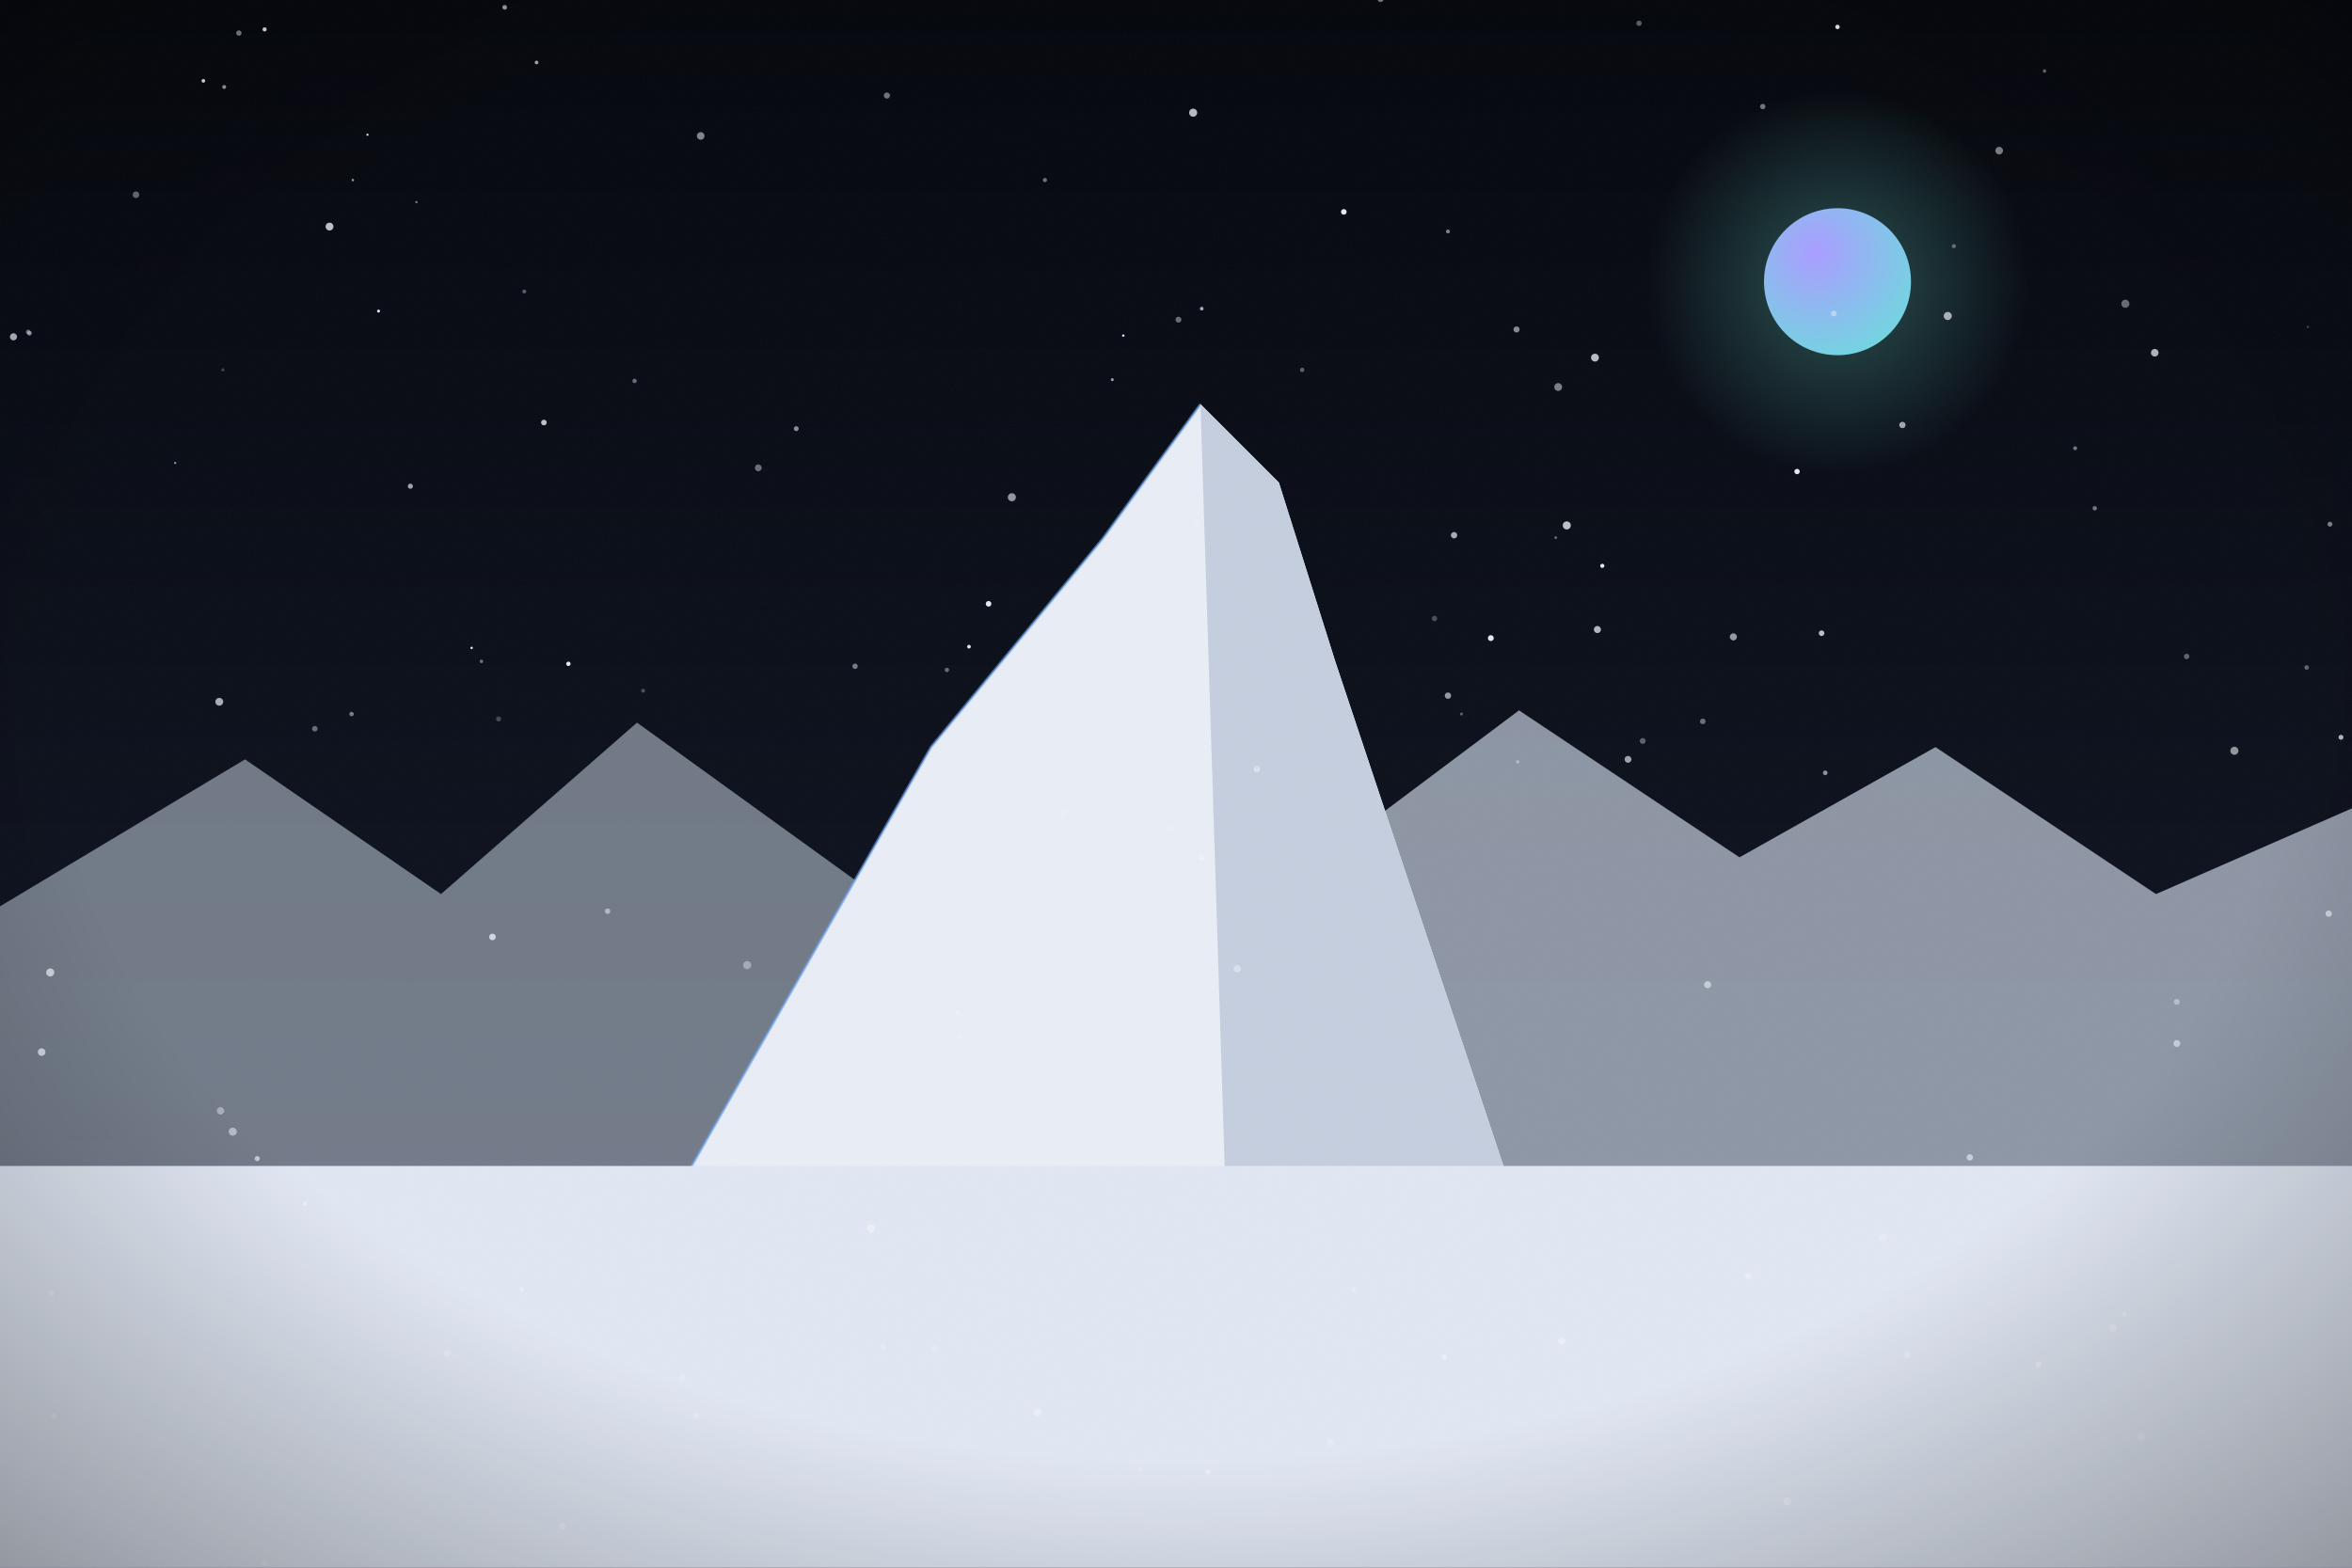
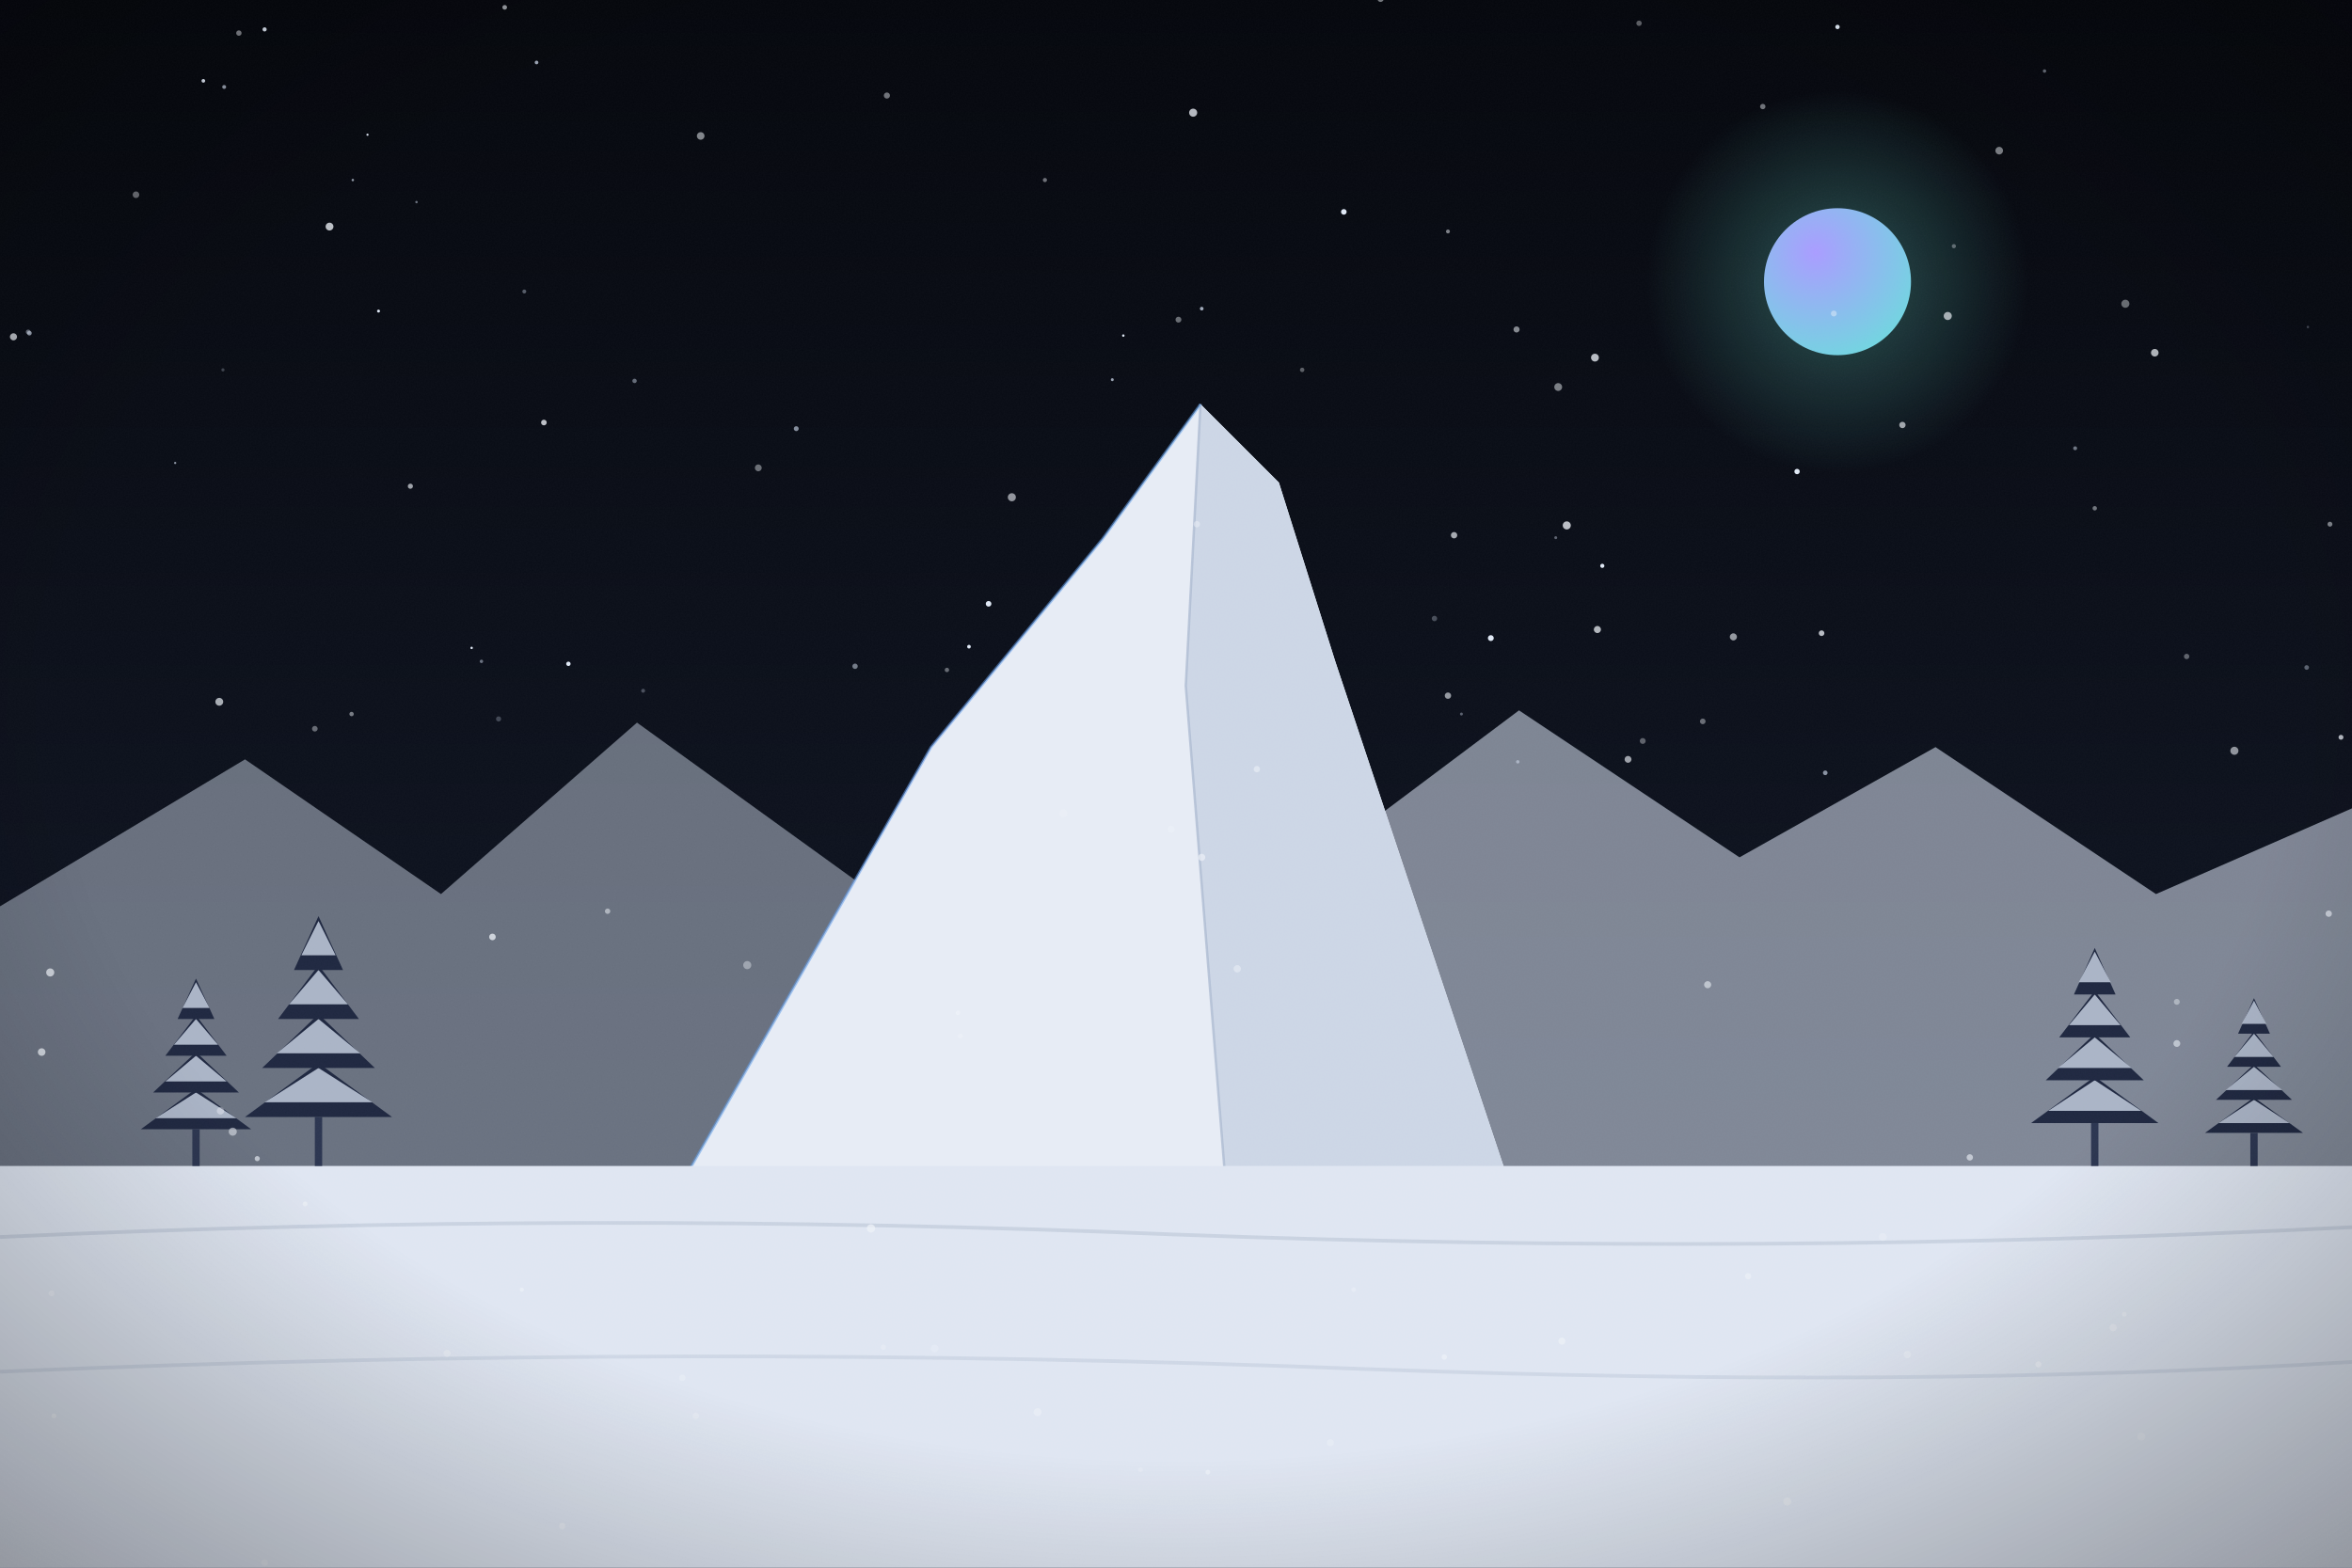
<svg xmlns="http://www.w3.org/2000/svg" viewBox="0 0 1920 1280" width="1920" height="1280">
  <defs>
    <linearGradient id="sky" x1="0" y1="0" x2="0" y2="1">
      <stop offset="0" stop-color="#04060c" />
      <stop offset="1" stop-color="#131a2b" />
    </linearGradient>
    <linearGradient id="acc" x1="0" y1="0" x2="1" y2="1">
      <stop offset="0" stop-color="#7c5cff" />
      <stop offset="1" stop-color="#43e0d0" />
    </linearGradient>
    <linearGradient id="accv" x1="0" y1="0" x2="0" y2="1">
      <stop offset="0" stop-color="#7c5cff" />
      <stop offset="1" stop-color="#43e0d0" />
    </linearGradient>
    <radialGradient id="mgrad" cx="0.35" cy="0.3" r="1">
      <stop offset="0" stop-color="#a99cff" />
      <stop offset="1" stop-color="#5fe6d6" />
    </radialGradient>
    <radialGradient id="halo" cx="0.5" cy="0.5" r="0.5">
      <stop offset="0" stop-color="rgba(103,220,205,.34)" />
      <stop offset="1" stop-color="rgba(103,220,205,0)" />
    </radialGradient>
    <radialGradient id="vig" cx="0.5" cy="0.46" r="0.85">
      <stop offset="0.55" stop-color="rgba(0,0,0,0)" />
      <stop offset="1" stop-color="rgba(0,0,4,.5)" />
    </radialGradient>
    <linearGradient id="wgrad" x1="0" y1="0" x2="0" y2="1">
      <stop offset="0" stop-color="#0b111e" />
      <stop offset="1" stop-color="#070a12" />
    </linearGradient>
    <filter id="soft" x="-40%" y="-40%" width="180%" height="180%">
      <feGaussianBlur stdDeviation="7" />
    </filter>
    <filter id="soft2" x="-60%" y="-60%" width="220%" height="220%">
      <feGaussianBlur stdDeviation="16" />
    </filter>
    <filter id="grain">
      <feTurbulence type="fractalNoise" baseFrequency="0.8" numOctaves="2" stitchTiles="stitch" />
      <feColorMatrix type="matrix" values="0 0 0 0 1 0 0 0 0 1 0 0 0 0 1 0 0 0 0.05 0" />
      <feComposite operator="over" in2="SourceGraphic" />
    </filter>
  </defs>
  <style>
@keyframes tw{0%,100%{opacity:.1}50%{opacity:1}}
.tw{animation:tw 3.4s ease-in-out infinite}
.tw.d1{animation-delay:.6s}.tw.d2{animation-delay:1.2s}.tw.d3{animation-delay:1.9s}.tw.d4{animation-delay:2.6s}.tw.d5{animation-delay:3.1s}
@keyframes shoot{0%,84%{opacity:0;transform:translate(0,0)}86%{opacity:1}96%{opacity:0;transform:translate(-620px,320px)}100%{opacity:0}}
.shoot{animation:shoot 12s linear infinite}
.shoot.s2{animation-duration:19s;animation-delay:7s}
@keyframes bob{0%,100%{transform:translateY(0px) rotate(-1.2deg)}50%{transform:translateY(9px) rotate(1.4deg)}}
.bob{animation:bob 5.6s ease-in-out infinite;transform-box:fill-box;transform-origin:center}
.bob.b2{animation-duration:7.2s;animation-delay:1.1s}
@keyframes shim{0%,100%{opacity:.22}50%{opacity:.75}}
.shim{animation:shim 4.4s ease-in-out infinite}
.shim.d1{animation-delay:1.4s}.shim.d2{animation-delay:2.7s}.shim.d3{animation-delay:3.6s}
@keyframes flick{0%,91%,100%{opacity:.9}93%{opacity:.25}95%{opacity:.85}}
.flick{animation:flick 8s linear infinite}.flick.f2{animation-delay:3.5s}
@keyframes spin{from{transform:rotate(0deg)}to{transform:rotate(360deg)}}
.wheel{animation:spin 80s linear infinite;transform-box:fill-box;transform-origin:center}
@keyframes aur{0%,100%{opacity:.34;transform:skewX(0deg)}50%{opacity:.72;transform:skewX(-4deg)}}
.aur{animation:aur 9s ease-in-out infinite;transform-box:fill-box;transform-origin:bottom}
.aur.a2{animation-duration:13s;animation-delay:2.5s}
@keyframes fall{from{transform:translateY(-140px)}to{transform:translateY(150px)}}
.fall{animation:fall 9s linear infinite}.fall.f2{animation-duration:13s;animation-delay:2s}.fall.f3{animation-duration:11s;animation-delay:5s}
@keyframes sway{0%,100%{transform:rotate(-1.4deg)}50%{transform:rotate(1.4deg)}}
.sway{animation:sway 7s ease-in-out infinite;transform-box:fill-box;transform-origin:bottom center}

@media (prefers-reduced-motion:reduce){*{animation:none!important}}
</style>
  <rect width="1920" height="1280" fill="url(#sky)" />
  <circle cx="698" cy="544" r="2.2" fill="#c9d4e6" opacity="0.54" />
  <circle cx="340" cy="165" r="1.0" fill="#c9d4e6" opacity="0.51" />
  <circle cx="1694" cy="366" r="1.6" fill="#c9d4e6" opacity="0.52" />
  <circle cx="1500" cy="22" r="1.8" fill="#dfe8f5" class="tw d5" />
  <circle cx="309" cy="254" r="1.2" fill="#dfe8f5" class="tw d1" />
  <circle cx="1171" cy="505" r="2.2" fill="#c9d4e6" opacity="0.32" />
  <circle cx="300" cy="110" r="0.9" fill="#dfe8f5" class="tw" />
  <circle cx="1884" cy="267" r="1.0" fill="#c9d4e6" opacity="0.30" />
  <circle cx="23" cy="271" r="1.9" fill="#c9d4e6" opacity="0.49" />
  <circle cx="407" cy="587" r="2.1" fill="#c9d4e6" opacity="0.28" />
  <circle cx="1883" cy="545" r="1.9" fill="#c9d4e6" opacity="0.42" />
  <circle cx="650" cy="350" r="2.0" fill="#c9d4e6" opacity="0.64" />
  <circle cx="1239" cy="622" r="1.4" fill="#c9d4e6" opacity="0.62" />
  <circle cx="1193" cy="583" r="1.2" fill="#c9d4e6" opacity="0.41" />
  <circle cx="24" cy="272" r="1.9" fill="#c9d4e6" opacity="0.72" />
  <circle cx="428" cy="238" r="1.6" fill="#c9d4e6" opacity="0.40" />
  <circle cx="518" cy="311" r="1.8" fill="#c9d4e6" opacity="0.47" />
  <circle cx="791" cy="528" r="1.5" fill="#dfe8f5" class="tw" />
  <circle cx="143" cy="378" r="0.9" fill="#c9d4e6" opacity="0.69" />
  <circle cx="908" cy="310" r="1.2" fill="#c9d4e6" opacity="0.74" />
  <circle cx="393" cy="540" r="1.4" fill="#c9d4e6" opacity="0.49" />
  <circle cx="1097" cy="173" r="2.3" fill="#dfe8f5" class="tw d1" />
  <circle cx="182" cy="302" r="1.3" fill="#c9d4e6" opacity="0.27" />
  <circle cx="807" cy="493" r="2.3" fill="#dfe8f5" class="tw d5" />
  <circle cx="1308" cy="462" r="1.7" fill="#dfe8f5" class="tw d5" />
  <circle cx="1490" cy="631" r="1.9" fill="#c9d4e6" opacity="0.66" />
  <circle cx="216" cy="24" r="1.7" fill="#dfe8f5" class="tw d2" />
  <circle cx="288" cy="147" r="1.0" fill="#c9d4e6" opacity="0.72" />
  <circle cx="917" cy="274" r="1.0" fill="#dfe8f5" class="tw d1" />
  <circle cx="1270" cy="439" r="1.2" fill="#c9d4e6" opacity="0.43" />
  <circle cx="438" cy="51" r="1.5" fill="#c9d4e6" opacity="0.78" />
  <circle cx="166" cy="66" r="1.5" fill="#dfe8f5" class="tw d5" />
  <circle cx="1467" cy="385" r="2.2" fill="#dfe8f5" class="tw d2" />
  <circle cx="1217" cy="521" r="2.4" fill="#dfe8f5" class="tw" />
  <circle cx="385" cy="529" r="1.0" fill="#dfe8f5" class="tw d4" />
  <circle cx="981" cy="252" r="1.5" fill="#c9d4e6" opacity="0.79" />
  <circle cx="1669" cy="58" r="1.4" fill="#c9d4e6" opacity="0.49" />
  <circle cx="183" cy="71" r="1.6" fill="#c9d4e6" opacity="0.74" />
  <circle cx="525" cy="564" r="1.6" fill="#c9d4e6" opacity="0.32" />
  <circle cx="464" cy="542" r="1.8" fill="#dfe8f5" class="tw d2" />
  <circle cx="1500" cy="230" r="156" fill="url(#halo)" />
  <circle cx="1500" cy="230" r="60" fill="url(#mgrad)" />
-   <path d="M0,960 L0,740 L200,620 L360,730 L520,590 L700,720 L860,660 L1000,960 Z" fill="#c3cddd" opacity=".55" />
-   <path d="M900,960 L1080,700 L1240,580 L1420,700 L1580,610 L1760,730 L1920,660 L1920,960 Z" fill="#c3cddd" opacity=".7" />
+   <path d="M0,960 L0,740 L200,620 L360,730 L520,590 L700,720 L860,660 L1000,960 Z" fill="#c3cddd" opacity=".5" />
+   <path d="M900,960 L1080,700 L1240,580 L1420,700 L1580,610 L1760,730 L1920,660 L1920,960 Z" fill="#c3cddd" opacity=".62" />
  <path d="M560,960 L760,610 L900,440 L980,330 L1044,394 L1090,540 L1230,960 Z" fill="#e7ecf5" />
-   <path d="M560,960 L760,610 L900,440 L980,330" fill="none" stroke="url(#acc)" stroke-width="2.2" opacity=".6" />
-   <path d="M980,330 L1044,394 L1090,540 L1230,960 L1000,960 Z" fill="#c3cddd" />
+   <path d="M980,330 L1044,394 L1090,540 L1230,960 L1000,960 L968,560 Z" fill="#ccd6e6" />
+   <path d="M980,330 L968,560 L1000,960" fill="none" stroke="#aebbd2" stroke-width="2" opacity=".8" />
+   <path d="M560,960 L760,610 L900,440 L980,330" fill="none" stroke="url(#acc)" stroke-width="2.2" opacity=".55" />
  <rect x="0" y="952" width="1920" height="328" fill="#dfe6f2" />
-   <line x1="0" y1="952" x2="1920" y2="952" stroke="url(#acc)" stroke-width="2" opacity=".35" />
+   <path d="M0,1010 Q480,988 960,1008 Q1440,1026 1920,1002" fill="none" stroke="#c3cddd" stroke-width="3" opacity=".8" />
+   <path d="M0,1120 Q560,1096 1120,1118 Q1560,1134 1920,1112" fill="none" stroke="#c3cddd" stroke-width="3" opacity=".6" />
+   <line x1="0" y1="952" x2="1920" y2="952" stroke="url(#acc)" stroke-width="2" opacity=".3" />
+   <g>
+     <line x1="160" y1="952" x2="160" y2="922" stroke="#2b3550" stroke-width="6" />
+     <path d="M115,922 L160,889 L205,922 Z" fill="#1e2740" />
+     <path d="M127,913 L160,892 L193,913 Z" fill="#c3cddd" opacity=".85" />
+     <path d="M125,892 L160,859 L195,892 Z" fill="#1e2740" />
+     <path d="M135,883 L160,862 L185,883 Z" fill="#c3cddd" opacity=".85" />
+     <path d="M135,862 L160,829 L185,862 Z" fill="#1e2740" />
+     <path d="M142,853 L160,832 L178,853 Z" fill="#c3cddd" opacity=".85" />
+     <path d="M145,832 L160,799 L175,832 Z" fill="#1e2740" />
+     <path d="M149,823 L160,802 L171,823 Z" fill="#c3cddd" opacity=".85" />
+   </g>
+   <g>
+     <line x1="260" y1="952" x2="260" y2="912" stroke="#2b3550" stroke-width="6" />
+     <path d="M200,912 L260,868 L320,912 Z" fill="#1e2740" />
+     <path d="M216,900 L260,872 L304,900 Z" fill="#c3cddd" opacity=".85" />
+     <path d="M214,872 L260,828 L306,872 Z" fill="#1e2740" />
+     <path d="M226,860 L260,832 L294,860 Z" fill="#c3cddd" opacity=".85" />
+     <path d="M227,832 L260,788 L293,832 Z" fill="#1e2740" />
+     <path d="M236,820 L260,792 L284,820 Z" fill="#c3cddd" opacity=".85" />
+     <path d="M240,792 L260,748 L280,792 Z" fill="#1e2740" />
+     <path d="M246,780 L260,752 L274,780 Z" fill="#c3cddd" opacity=".85" />
+   </g>
+   <g>
+     <line x1="1710" y1="952" x2="1710" y2="917" stroke="#2b3550" stroke-width="6" />
+     <path d="M1658,917 L1710,879 L1762,917 Z" fill="#1e2740" />
+     <path d="M1672,907 L1710,882 L1748,907 Z" fill="#c3cddd" opacity=".85" />
+     <path d="M1670,882 L1710,844 L1750,882 Z" fill="#1e2740" />
+     <path d="M1680,872 L1710,847 L1740,872 Z" fill="#c3cddd" opacity=".85" />
+     <path d="M1681,847 L1710,809 L1739,847 Z" fill="#1e2740" />
+     <path d="M1689,837 L1710,812 L1731,837 Z" fill="#c3cddd" opacity=".85" />
+     <path d="M1693,812 L1710,774 L1727,812 Z" fill="#1e2740" />
+     <path d="M1697,802 L1710,777 L1723,802 Z" fill="#c3cddd" opacity=".85" />
+   </g>
+   <g>
+     <line x1="1840" y1="952" x2="1840" y2="925" stroke="#2b3550" stroke-width="6" />
+     <path d="M1800,925 L1840,896 L1880,925 Z" fill="#1e2740" />
+     <path d="M1811,917 L1840,898 L1869,917 Z" fill="#c3cddd" opacity=".85" />
+     <path d="M1809,898 L1840,869 L1871,898 Z" fill="#1e2740" />
+     <path d="M1817,890 L1840,871 L1863,890 Z" fill="#c3cddd" opacity=".85" />
+     <path d="M1818,871 L1840,842 L1862,871 Z" fill="#1e2740" />
+     <path d="M1824,863 L1840,844 L1856,863 Z" fill="#c3cddd" opacity=".85" />
+     <path d="M1827,844 L1840,815 L1853,844 Z" fill="#1e2740" />
+     <path d="M1830,836 L1840,817 L1850,836 Z" fill="#c3cddd" opacity=".85" />
+   </g>
  <g class="fall">
    <circle cx="195" cy="27" r="2.2" fill="#eef2f8" opacity="0.53" />
    <circle cx="1710" cy="415" r="1.8" fill="#eef2f8" opacity="0.45" />
    <circle cx="287" cy="583" r="1.8" fill="#eef2f8" opacity="0.47" />
    <circle cx="1105" cy="1053" r="1.9" fill="#eef2f8" opacity="0.46" />
    <circle cx="1553" cy="347" r="2.6" fill="#eef2f8" opacity="0.65" />
    <circle cx="444" cy="345" r="2.3" fill="#eef2f8" opacity="0.78" />
    <circle cx="1595" cy="201" r="1.7" fill="#eef2f8" opacity="0.35" />
    <circle cx="1824" cy="613" r="3.3" fill="#eef2f8" opacity="0.58" />
    <circle cx="986" cy="1202" r="1.9" fill="#eef2f8" opacity="0.75" />
    <circle cx="956" cy="677" r="2.8" fill="#eef2f8" opacity="0.47" />
    <circle cx="34" cy="859" r="3.1" fill="#eef2f8" opacity="0.76" />
    <circle cx="1439" cy="87" r="2.2" fill="#eef2f8" opacity="0.45" />
    <circle cx="44" cy="1156" r="2.0" fill="#eef2f8" opacity="0.74" />
    <circle cx="1608" cy="945" r="2.6" fill="#eef2f8" opacity="0.60" />
    <circle cx="335" cy="397" r="2.1" fill="#eef2f8" opacity="0.65" />
    <circle cx="1304" cy="514" r="2.9" fill="#eef2f8" opacity="0.73" />
    <circle cx="981" cy="700" r="2.9" fill="#eef2f8" opacity="0.67" />
    <circle cx="1182" cy="568" r="2.6" fill="#eef2f8" opacity="0.60" />
    <circle cx="249" cy="983" r="2.0" fill="#eef2f8" opacity="0.72" />
    <circle cx="412" cy="6" r="1.9" fill="#eef2f8" opacity="0.64" />
    <circle cx="190" cy="924" r="3.3" fill="#eef2f8" opacity="0.53" />
    <circle cx="1127" cy="-1" r="2.6" fill="#eef2f8" opacity="0.47" />
    <circle cx="1911" cy="602" r="2.0" fill="#eef2f8" opacity="0.75" />
    <circle cx="962" cy="261" r="2.4" fill="#eef2f8" opacity="0.42" />
    <circle cx="782" cy="827" r="1.8" fill="#eef2f8" opacity="0.76" />
    <circle cx="853" cy="147" r="1.7" fill="#eef2f8" opacity="0.44" />
    <circle cx="1777" cy="818" r="2.4" fill="#eef2f8" opacity="0.42" />
    <circle cx="459" cy="1246" r="2.6" fill="#eef2f8" opacity="0.60" />
    <circle cx="216" cy="1276" r="2.8" fill="#eef2f8" opacity="0.43" />
    <circle cx="1632" cy="123" r="3.1" fill="#eef2f8" opacity="0.51" />
    <circle cx="784" cy="846" r="2.1" fill="#eef2f8" opacity="0.58" />
    <circle cx="273" cy="-73" r="1.8" fill="#eef2f8" opacity="0.37" />
    <circle cx="1601" cy="-78" r="2.6" fill="#eef2f8" opacity="0.41" />
    <circle cx="789" cy="-60" r="3.3" fill="#eef2f8" opacity="0.49" />
  </g>
  <g class="fall f2">
    <circle cx="1026" cy="628" r="2.6" fill="#eef2f8" opacity="0.55" />
    <circle cx="11" cy="275" r="2.9" fill="#eef2f8" opacity="0.75" />
    <circle cx="217" cy="-9" r="2.2" fill="#eef2f8" opacity="0.58" />
    <circle cx="724" cy="78" r="2.5" fill="#eef2f8" opacity="0.45" />
    <circle cx="1459" cy="1226" r="3.3" fill="#eef2f8" opacity="0.55" />
    <circle cx="572" cy="111" r="3.1" fill="#eef2f8" opacity="0.53" />
    <circle cx="974" cy="92" r="3.3" fill="#eef2f8" opacity="0.75" />
    <circle cx="1182" cy="189" r="1.6" fill="#eef2f8" opacity="0.51" />
    <circle cx="1735" cy="248" r="3.3" fill="#eef2f8" opacity="0.42" />
    <circle cx="210" cy="946" r="2.1" fill="#eef2f8" opacity="0.64" />
    <circle cx="365" cy="1105" r="2.9" fill="#eef2f8" opacity="0.53" />
    <circle cx="1557" cy="1106" r="3.0" fill="#eef2f8" opacity="0.52" />
    <circle cx="1487" cy="517" r="2.3" fill="#eef2f8" opacity="0.76" />
    <circle cx="610" cy="788" r="3.3" fill="#eef2f8" opacity="0.40" />
    <circle cx="931" cy="1200" r="2.0" fill="#eef2f8" opacity="0.36" />
    <circle cx="557" cy="1125" r="2.6" fill="#eef2f8" opacity="0.42" />
    <circle cx="763" cy="1101" r="3.1" fill="#eef2f8" opacity="0.35" />
    <circle cx="1734" cy="1073" r="1.9" fill="#eef2f8" opacity="0.64" />
    <circle cx="1272" cy="316" r="3.2" fill="#eef2f8" opacity="0.49" />
    <circle cx="426" cy="1053" r="1.7" fill="#eef2f8" opacity="0.64" />
    <circle cx="619" cy="382" r="2.8" fill="#eef2f8" opacity="0.42" />
    <circle cx="1901" cy="746" r="2.6" fill="#eef2f8" opacity="0.63" />
    <circle cx="180" cy="907" r="3.0" fill="#eef2f8" opacity="0.43" />
    <circle cx="1902" cy="428" r="2.0" fill="#eef2f8" opacity="0.51" />
    <circle cx="826" cy="406" r="3.3" fill="#eef2f8" opacity="0.59" />
    <circle cx="111" cy="159" r="2.7" fill="#eef2f8" opacity="0.43" />
    <circle cx="179" cy="573" r="3.2" fill="#eef2f8" opacity="0.69" />
    <circle cx="41" cy="794" r="3.3" fill="#eef2f8" opacity="0.73" />
    <circle cx="1086" cy="1178" r="2.9" fill="#eef2f8" opacity="0.38" />
    <circle cx="1664" cy="1114" r="2.5" fill="#eef2f8" opacity="0.76" />
    <circle cx="1329" cy="620" r="2.8" fill="#eef2f8" opacity="0.64" />
    <circle cx="402" cy="765" r="2.7" fill="#eef2f8" opacity="0.76" />
    <circle cx="1187" cy="437" r="2.6" fill="#eef2f8" opacity="0.68" />
    <circle cx="977" cy="428" r="2.6" fill="#eef2f8" opacity="0.47" />
  </g>
  <g class="fall f3">
    <circle cx="1785" cy="536" r="2.2" fill="#eef2f8" opacity="0.37" />
    <circle cx="1338" cy="19" r="2.2" fill="#eef2f8" opacity="0.37" />
    <circle cx="1427" cy="1042" r="2.6" fill="#eef2f8" opacity="0.55" />
    <circle cx="1302" cy="292" r="3.2" fill="#eef2f8" opacity="0.76" />
    <circle cx="257" cy="595" r="2.3" fill="#eef2f8" opacity="0.40" />
    <circle cx="868" cy="664" r="3.3" fill="#eef2f8" opacity="0.38" />
    <circle cx="1590" cy="258" r="3.3" fill="#eef2f8" opacity="0.67" />
    <circle cx="1010" cy="791" r="3.0" fill="#eef2f8" opacity="0.50" />
    <circle cx="847" cy="1153" r="3.3" fill="#eef2f8" opacity="0.49" />
    <circle cx="496" cy="744" r="2.2" fill="#eef2f8" opacity="0.52" />
    <circle cx="711" cy="1003" r="3.4" fill="#eef2f8" opacity="0.72" />
    <circle cx="762" cy="-3" r="2.8" fill="#eef2f8" opacity="0.78" />
    <circle cx="1063" cy="302" r="1.8" fill="#eef2f8" opacity="0.36" />
    <circle cx="42" cy="1056" r="2.4" fill="#eef2f8" opacity="0.58" />
    <circle cx="1537" cy="1010" r="3.2" fill="#eef2f8" opacity="0.36" />
    <circle cx="1394" cy="804" r="2.9" fill="#eef2f8" opacity="0.57" />
    <circle cx="1275" cy="1095" r="2.9" fill="#eef2f8" opacity="0.65" />
    <circle cx="269" cy="185" r="3.2" fill="#eef2f8" opacity="0.78" />
    <circle cx="721" cy="1100" r="2.2" fill="#eef2f8" opacity="0.36" />
    <circle cx="1497" cy="256" r="2.4" fill="#eef2f8" opacity="0.45" />
    <circle cx="1748" cy="1173" r="3.3" fill="#eef2f8" opacity="0.42" />
    <circle cx="1725" cy="1084" r="3.0" fill="#eef2f8" opacity="0.60" />
    <circle cx="1179" cy="1108" r="2.2" fill="#eef2f8" opacity="0.69" />
    <circle cx="1415" cy="520" r="2.9" fill="#eef2f8" opacity="0.60" />
    <circle cx="568" cy="1156" r="2.6" fill="#eef2f8" opacity="0.42" />
    <circle cx="1279" cy="429" r="3.3" fill="#eef2f8" opacity="0.77" />
    <circle cx="1238" cy="269" r="2.5" fill="#eef2f8" opacity="0.54" />
    <circle cx="773" cy="547" r="1.8" fill="#eef2f8" opacity="0.40" />
    <circle cx="1759" cy="288" r="3.1" fill="#eef2f8" opacity="0.72" />
    <circle cx="1658" cy="-86" r="1.9" fill="#eef2f8" opacity="0.76" />
    <circle cx="1390" cy="589" r="2.3" fill="#eef2f8" opacity="0.41" />
    <circle cx="273" cy="-12" r="2.0" fill="#eef2f8" opacity="0.80" />
    <circle cx="1341" cy="605" r="2.4" fill="#eef2f8" opacity="0.36" />
    <circle cx="1777" cy="852" r="2.8" fill="#eef2f8" opacity="0.57" />
  </g>
  <rect width="1920" height="1280" fill="url(#vig)" />
  <rect width="1920" height="1280" filter="url(#grain)" opacity="0.55" fill="none" />
</svg>
